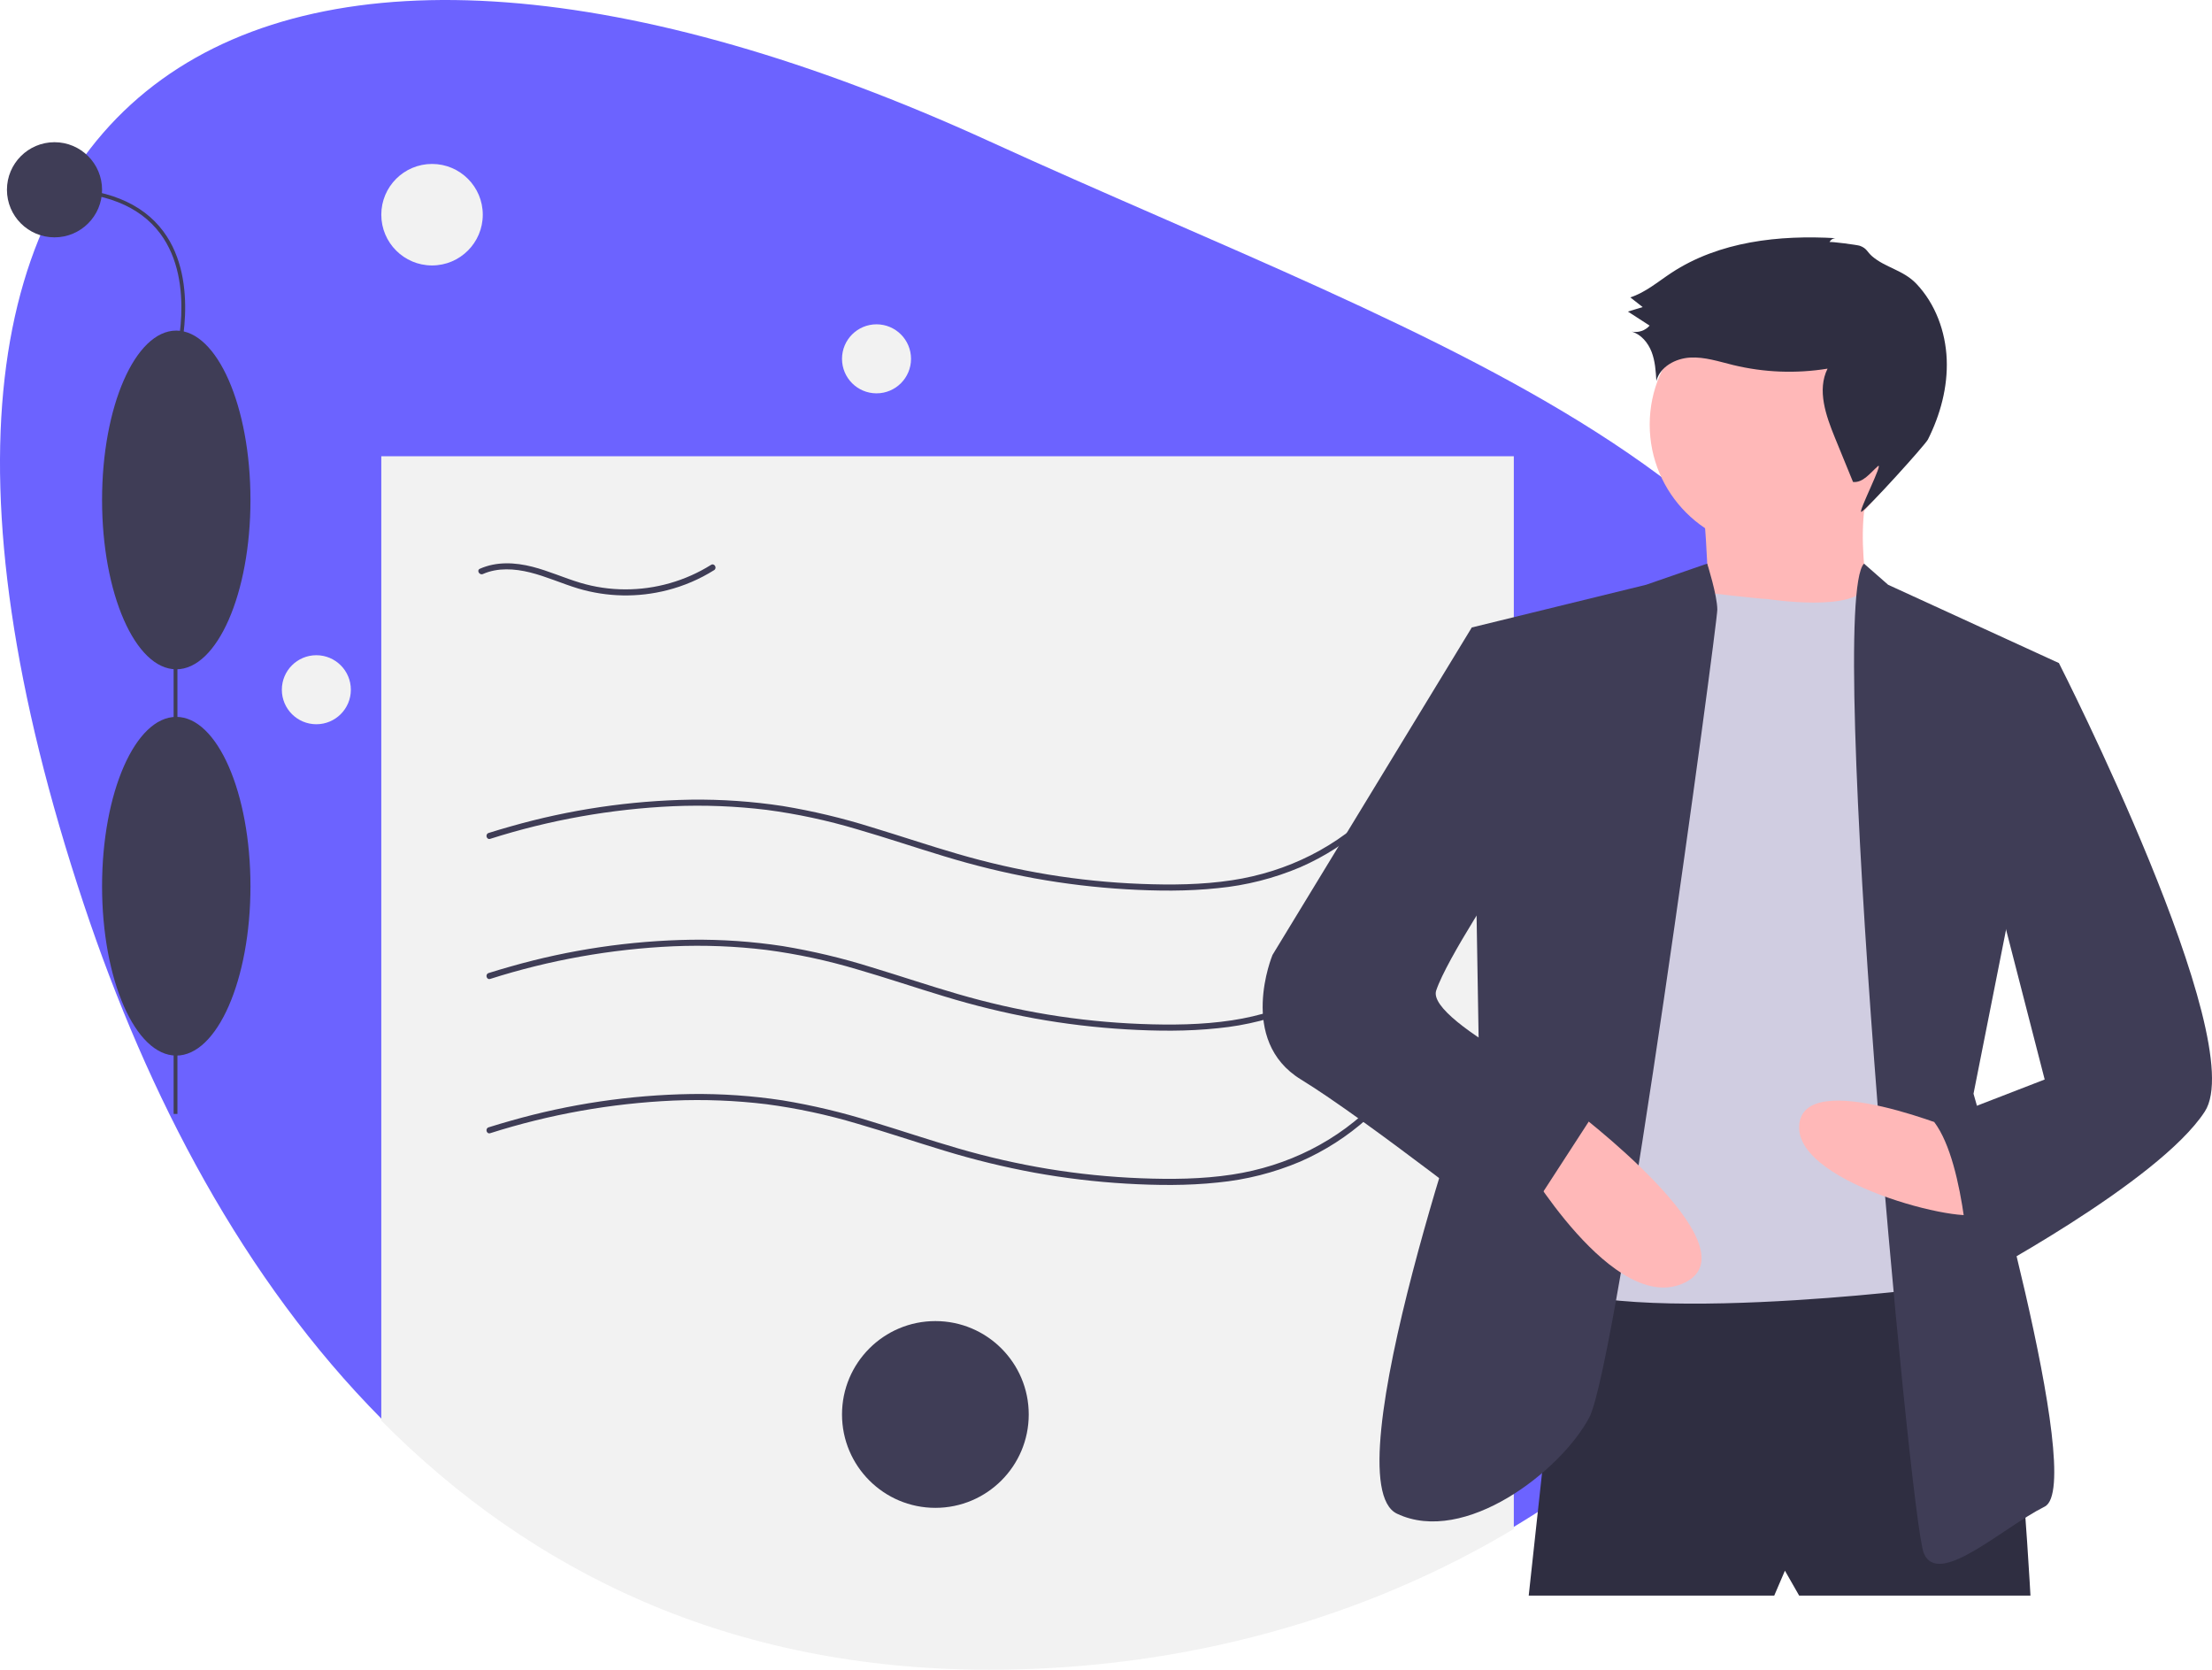
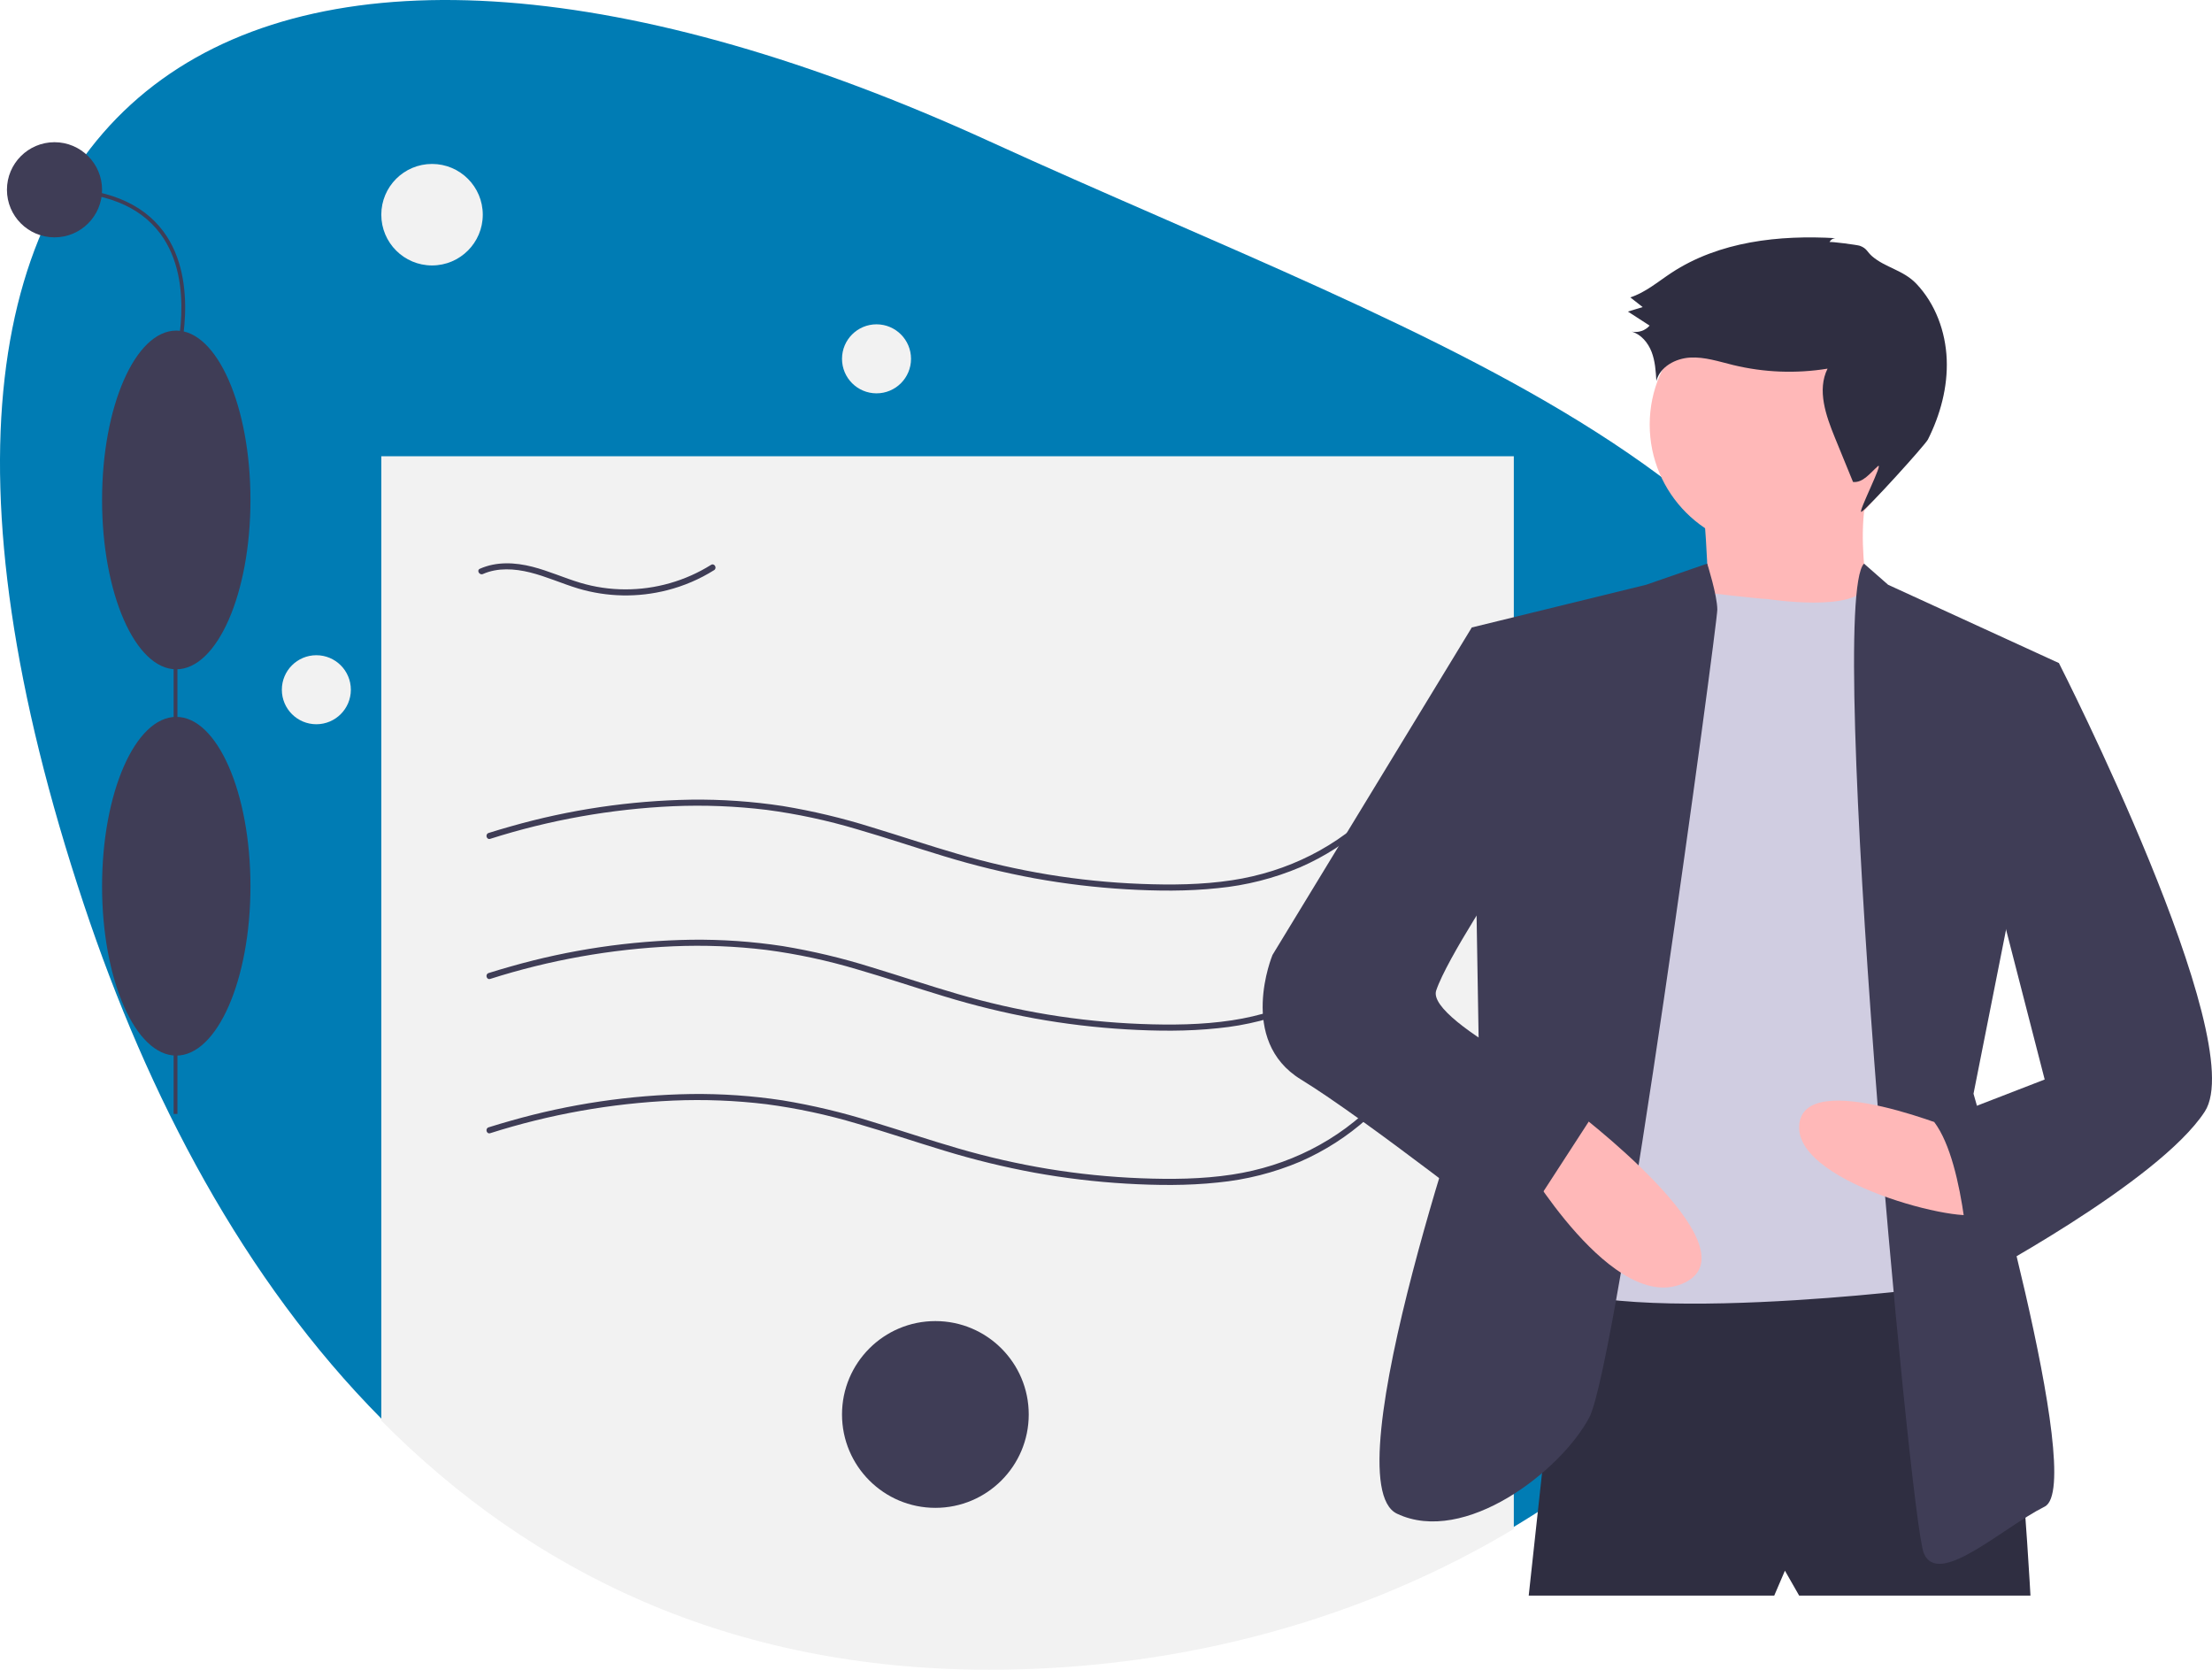
<svg xmlns="http://www.w3.org/2000/svg" id="a36694c7-9e7e-4fa0-bd34-1ff06c34a584" data-name="Layer 1" width="1089.867" height="822.507" viewBox="0 0 1089.867 822.507">
-   <path d="M988.803,484.313c0,126.51-74.17,238.43-187.87,306.56-72.9,43.69-162.06,69.38-258.33,69.38-128.25,0-226.08-48.47-299.67-122.72-67.83-68.42-115.06-158.75-146.53-253.22-140.49-421.79,94.2-536.86,446.2-375.94C766.723,210.843,988.803,276.693,988.803,484.313Z" transform="translate(-55.06669 -38.74669)" fill="#6c63ff" />
+   <path d="M988.803,484.313c0,126.51-74.17,238.43-187.87,306.56-72.9,43.69-162.06,69.38-258.33,69.38-128.25,0-226.08-48.47-299.67-122.72-67.83-68.42-115.06-158.75-146.53-253.22-140.49-421.79,94.2-536.86,446.2-375.94C766.723,210.843,988.803,276.693,988.803,484.313Z" transform="translate(-55.06669 -38.74669)" fill="#007cb4" />
  <path d="M800.933,263.503v528.37c-72.9,43.69-162.06,69.38-258.33,69.38-128.25,0-226.08-48.47-299.67-122.72v-475.03Z" transform="translate(-55.06669 -38.74669)" fill="#f2f2f2" />
  <path d="M296.604,520.955a349.108,349.108,0,0,1,90.156-16.073,282.151,282.151,0,0,1,45.97,1.799,287.562,287.562,0,0,1,44.616,9.552c14.421,4.175,28.642,8.998,43.014,13.333a401.178,401.178,0,0,0,44.455,10.848,376.874,376.874,0,0,0,45.17,5.384c15.003.872,30.153,1.042,45.114-.556a138.026,138.026,0,0,0,40.59-10.289A123.971,123.971,0,0,0,728.701,513.779q3.672-3.278,7.066-6.845c1.335-1.395-.784-3.52-2.121-2.121-19.125,19.992-44.262,32.388-71.527,36.528-14.853,2.255-29.99,2.386-44.973,1.804a370.061,370.061,0,0,1-45.715-4.619A382.031,382.031,0,0,1,527.155,528.448c-14.288-4.139-28.381-8.912-42.619-13.215a320.728,320.728,0,0,0-43.879-10.454,275.938,275.938,0,0,0-45.019-3.125A344.201,344.201,0,0,0,306.666,514.83q-5.455,1.532-10.859,3.233c-1.836.576-1.052,3.473.798,2.893Z" transform="translate(-55.06669 -38.74669)" fill="#3f3d56" />
  <path d="M296.604,596.955a349.108,349.108,0,0,1,90.156-16.073,282.151,282.151,0,0,1,45.97,1.799,287.562,287.562,0,0,1,44.616,9.552c14.421,4.175,28.642,8.998,43.014,13.333a401.178,401.178,0,0,0,44.455,10.848,376.874,376.874,0,0,0,45.17,5.384c15.003.872,30.153,1.042,45.114-.556a138.026,138.026,0,0,0,40.59-10.289A123.971,123.971,0,0,0,728.701,589.779q3.672-3.278,7.066-6.845c1.335-1.395-.784-3.52-2.121-2.121-19.125,19.992-44.262,32.388-71.527,36.528-14.853,2.255-29.99,2.386-44.973,1.804a370.061,370.061,0,0,1-45.715-4.619A382.031,382.031,0,0,1,527.155,604.448c-14.288-4.139-28.381-8.912-42.619-13.215a320.728,320.728,0,0,0-43.879-10.454,275.938,275.938,0,0,0-45.019-3.125A344.201,344.201,0,0,0,306.666,590.83q-5.455,1.532-10.859,3.233c-1.836.576-1.052,3.473.798,2.893Z" transform="translate(-55.06669 -38.74669)" fill="#3f3d56" />
  <path d="M296.604,451.955a349.108,349.108,0,0,1,90.156-16.073,282.151,282.151,0,0,1,45.97,1.799,287.562,287.562,0,0,1,44.616,9.552c14.421,4.175,28.642,8.998,43.014,13.333a401.178,401.178,0,0,0,44.455,10.848,376.874,376.874,0,0,0,45.17,5.384c15.003.872,30.153,1.042,45.114-.556a138.026,138.026,0,0,0,40.59-10.289A123.971,123.971,0,0,0,728.701,444.779q3.672-3.278,7.066-6.845c1.335-1.395-.784-3.52-2.121-2.121-19.125,19.992-44.262,32.388-71.527,36.528-14.853,2.255-29.99,2.386-44.973,1.804A370.061,370.061,0,0,1,571.43,469.526,382.031,382.031,0,0,1,527.155,459.448c-14.288-4.139-28.381-8.912-42.619-13.215a320.728,320.728,0,0,0-43.879-10.454,275.938,275.938,0,0,0-45.019-3.125A344.201,344.201,0,0,0,306.666,445.83q-5.455,1.532-10.859,3.233c-1.836.576-1.052,3.473.798,2.893Z" transform="translate(-55.06669 -38.74669)" fill="#3f3d56" />
  <path d="M293.03,321.496c7.258-3.216,15.573-2.655,23.106-.79,8.122,2.01,15.771,5.507,23.767,7.924a82.271,82.271,0,0,0,43.978.834,81.063,81.063,0,0,0,23.032-9.872c1.631-1.025.127-3.622-1.514-2.59a79.487,79.487,0,0,1-42.32,12.065,77.647,77.647,0,0,1-22.154-3.262c-7.937-2.38-15.525-5.835-23.566-7.884-8.519-2.171-17.655-2.642-25.844.986-1.762.78-.237,3.366,1.514,2.59Z" transform="translate(-55.06669 -38.74669)" fill="#3f3d56" />
  <circle cx="460.867" cy="696.757" r="46" fill="#3f3d56" />
  <circle cx="212.867" cy="105.757" r="25" fill="#f2f2f2" />
  <circle cx="431.867" cy="176.757" r="17" fill="#f2f2f2" />
  <circle cx="155.867" cy="339.757" r="17" fill="#f2f2f2" />
  <rect x="85.547" y="213.464" width="1.875" height="335.244" fill="#3f3d56" />
  <ellipse cx="86.846" cy="436.554" rx="36.557" ry="83.424" fill="#3f3d56" />
  <ellipse cx="86.846" cy="246.272" rx="36.557" ry="83.424" fill="#3f3d56" />
  <path d="M142.811,216.861l-1.796-.538c.114-.379,11.135-38.147-6.962-62.461-10.221-13.732-27.76-20.695-52.131-20.695v-1.875c24.999,0,43.046,7.219,53.64,21.457C154.219,177.825,142.927,216.473,142.811,216.861Z" transform="translate(-55.06669 -38.74669)" fill="#3f3d56" />
  <circle cx="26.855" cy="93.483" r="23.434" fill="#3f3d56" />
  <path d="M825.807,663.424,808.274,824.723H929.248l5.26-12.273,7.013,12.273h113.961s-8.766-166.559-24.546-171.819S825.807,663.424,825.807,663.424Z" transform="translate(-55.06669 -38.74669)" fill="#2f2e41" />
  <circle cx="874.182" cy="209.157" r="61.364" fill="#ffb8b8" />
  <path d="M894.183,286.475s5.26,56.104,0,59.611,84.156,1.753,84.156,1.753-12.273-50.844,0-75.39Z" transform="translate(-55.06669 -38.74669)" fill="#ffb8b8" />
  <path d="M925.742,333.813s45.113,7.026,48.855-7.006l23.028,31.552,1.753,315.585s-187.598,22.792-194.611-14.026,71.883-327.858,71.883-327.858l19.862-1.286S922.235,333.813,925.742,333.813Z" transform="translate(-55.06669 -38.74669)" fill="#d0cde1" />
  <path d="M896.214,316.375l-30.083,10.424-85.909,21.039,3.506,210.39s-73.637,210.39-40.325,226.169,80.65-21.039,94.676-47.338,63.117-390.975,63.117-397.988S896.214,316.375,896.214,316.375Z" transform="translate(-55.06669 -38.74669)" fill="#3f3d56" />
  <path d="M973.47,316.375l11.882,10.424,84.156,38.572-42.078,212.143s56.104,192.858,35.065,203.377-52.598,40.325-59.611,22.792S954.575,335.756,973.47,316.375Z" transform="translate(-55.06669 -38.74669)" fill="#3f3d56" />
  <path d="M1022.171,596.8s-78.896-33.312-80.65-3.506,89.416,50.844,89.416,42.078S1022.171,596.8,1022.171,596.8Z" transform="translate(-55.06669 -38.74669)" fill="#ffb8b8" />
  <path d="M829.313,584.528s91.169,68.377,56.104,85.909-80.65-61.364-80.65-61.364Z" transform="translate(-55.06669 -38.74669)" fill="#ffb8b8" />
  <path d="M956.491,158.015a3.385,3.385,0,0,1,3.257-1.933c-28.093-1.68-57.685,1.594-81.188,17.075-6.582,4.336-12.729,9.638-20.223,12.081l6.083,4.77-7.268,2.215,10.695,6.913a9.27,9.27,0,0,1-8.829,2.958c4.648,1.358,8.07,5.494,9.809,10.014s2.051,9.442,2.344,14.276c1.797-6.974,9.408-11.08,16.598-11.497s14.202,1.955,21.199,3.66a117.272,117.272,0,0,0,46.548,1.791c-5.256,10.549-.822,23.131,3.64,34.04L968.066,276.16c4.946.497,8.442-4.421,12.169-7.712,3.396-2.999-10.125,23.376-8.032,22.41,2.72-1.255,31.421-32.944,32.765-35.621,6.132-12.214,9.811-25.838,9.258-39.493s-5.55-27.318-14.963-37.227c-6.39-6.727-15.231-7.905-21.746-13.496-2.564-2.201-2.573-3.92-6.097-5.203C970.25,159.391,956.685,157.586,956.491,158.015Z" transform="translate(-55.06669 -38.74669)" fill="#2f2e41" />
  <path d="M792.495,353.099,780.222,347.839,682.04,509.138s-17.533,42.078,14.026,61.364S801.261,647.645,801.261,647.645l42.078-64.87s-85.909-40.325-80.65-56.104,33.312-57.857,33.312-57.857Z" transform="translate(-55.06669 -38.74669)" fill="#3f3d56" />
  <path d="M1046.716,361.865l22.792,3.506s94.676,185.845,71.883,220.91S1025.677,670.437,1025.677,670.437s-1.753-57.857-17.533-78.896l54.351-21.039-29.805-115.715Z" transform="translate(-55.06669 -38.74669)" fill="#3f3d56" />
</svg>
